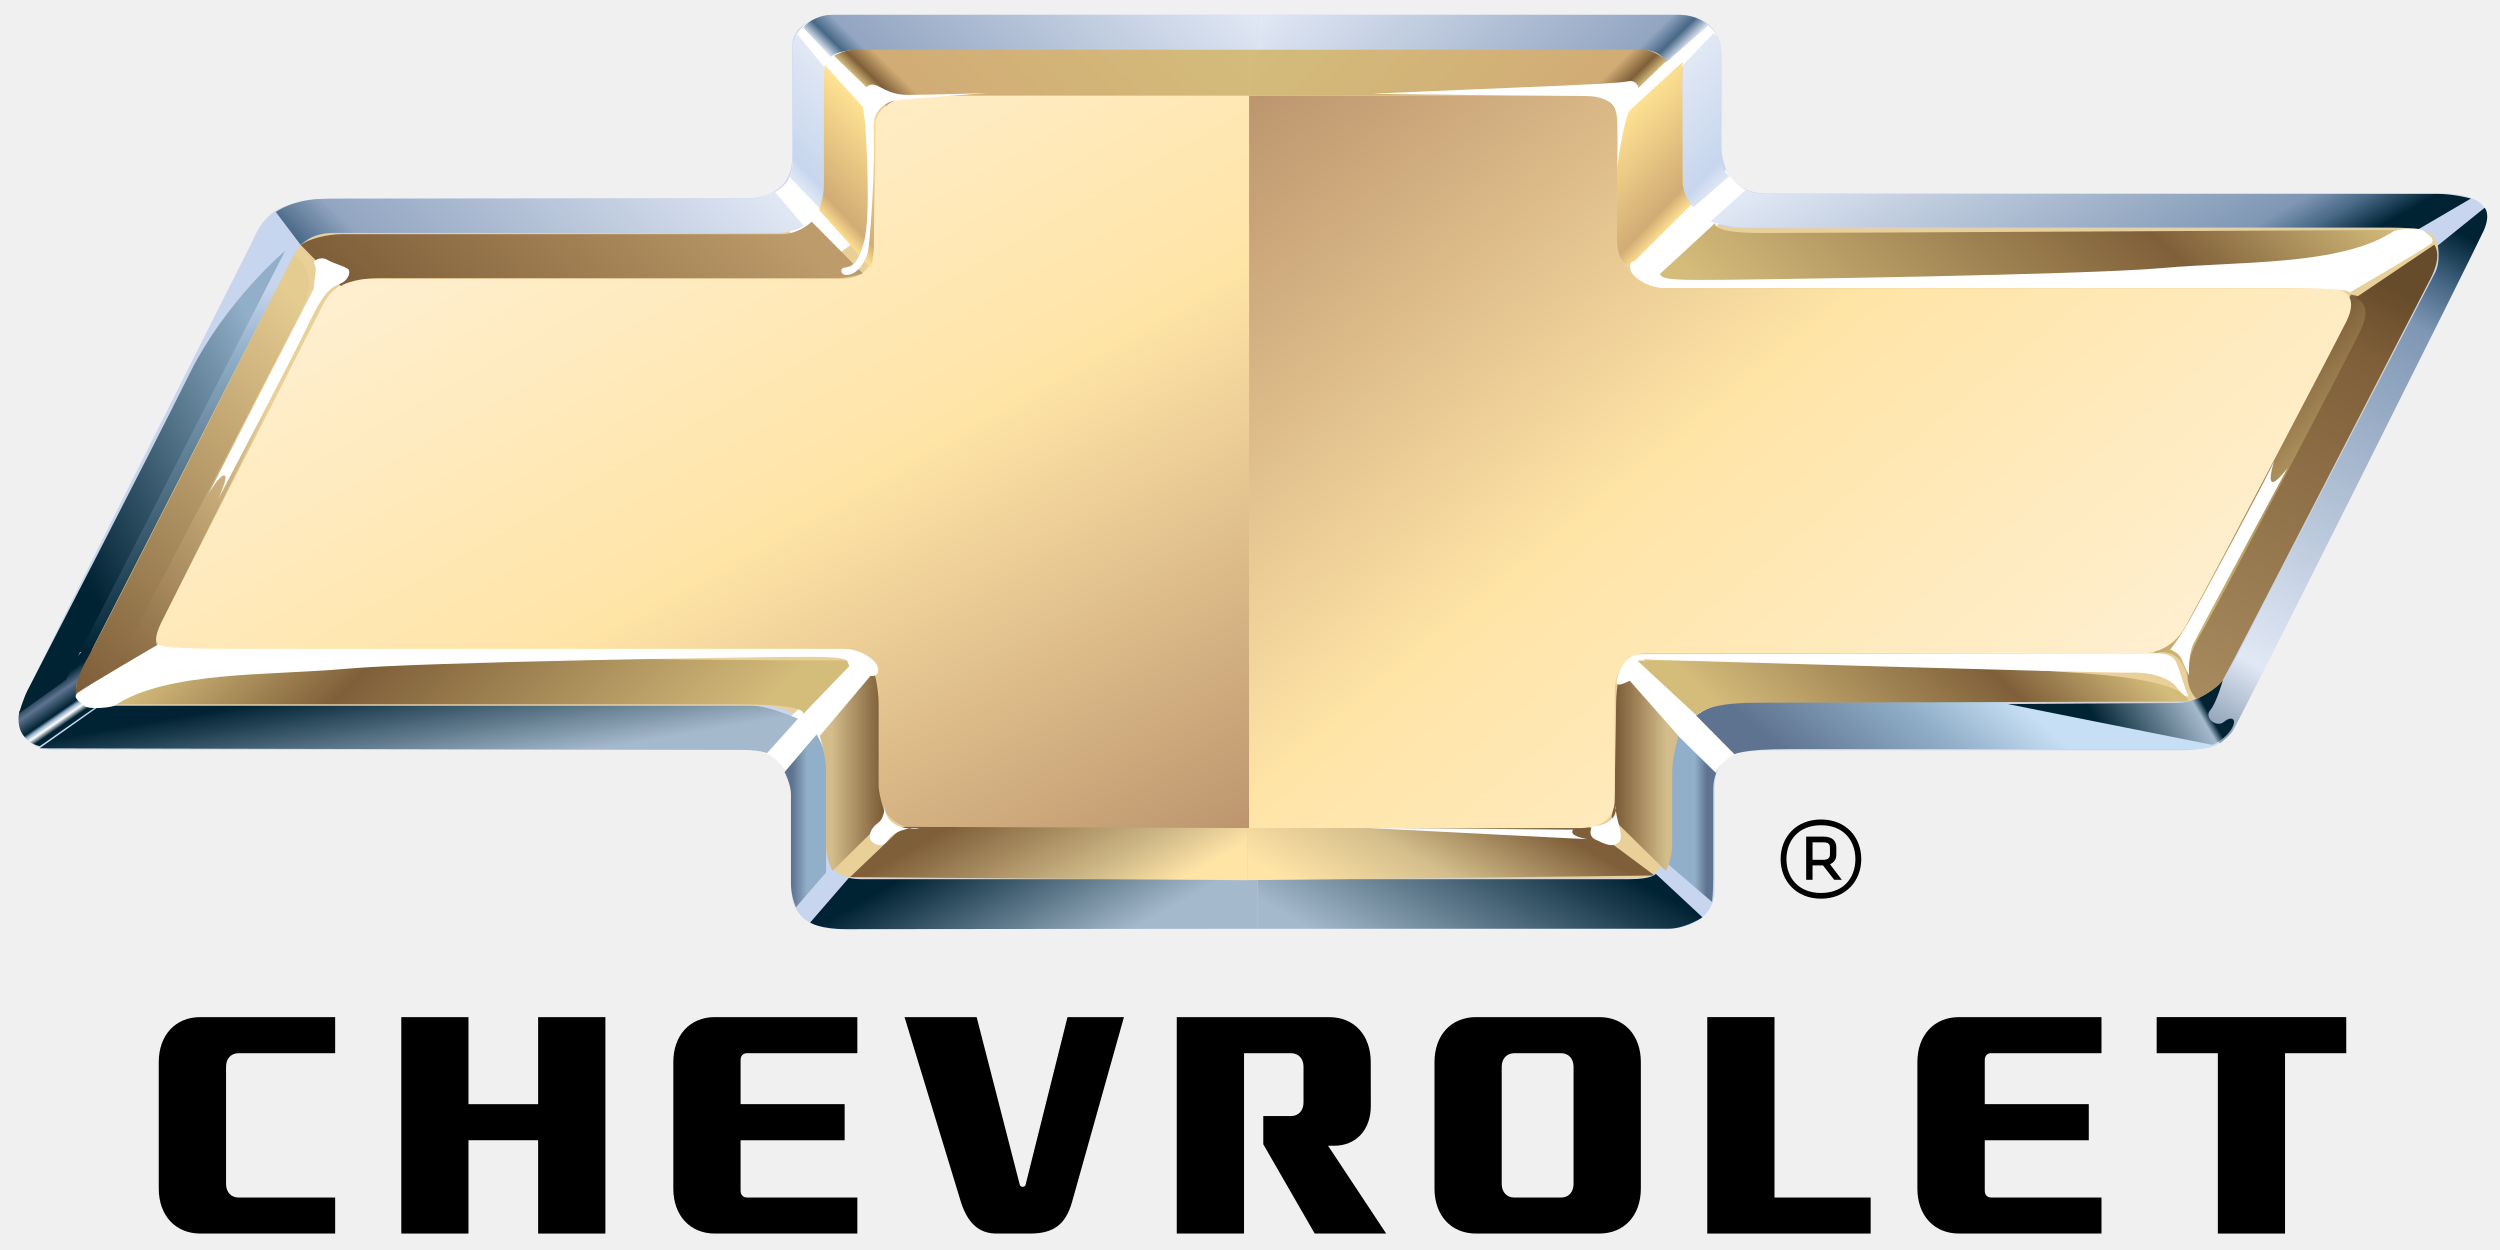
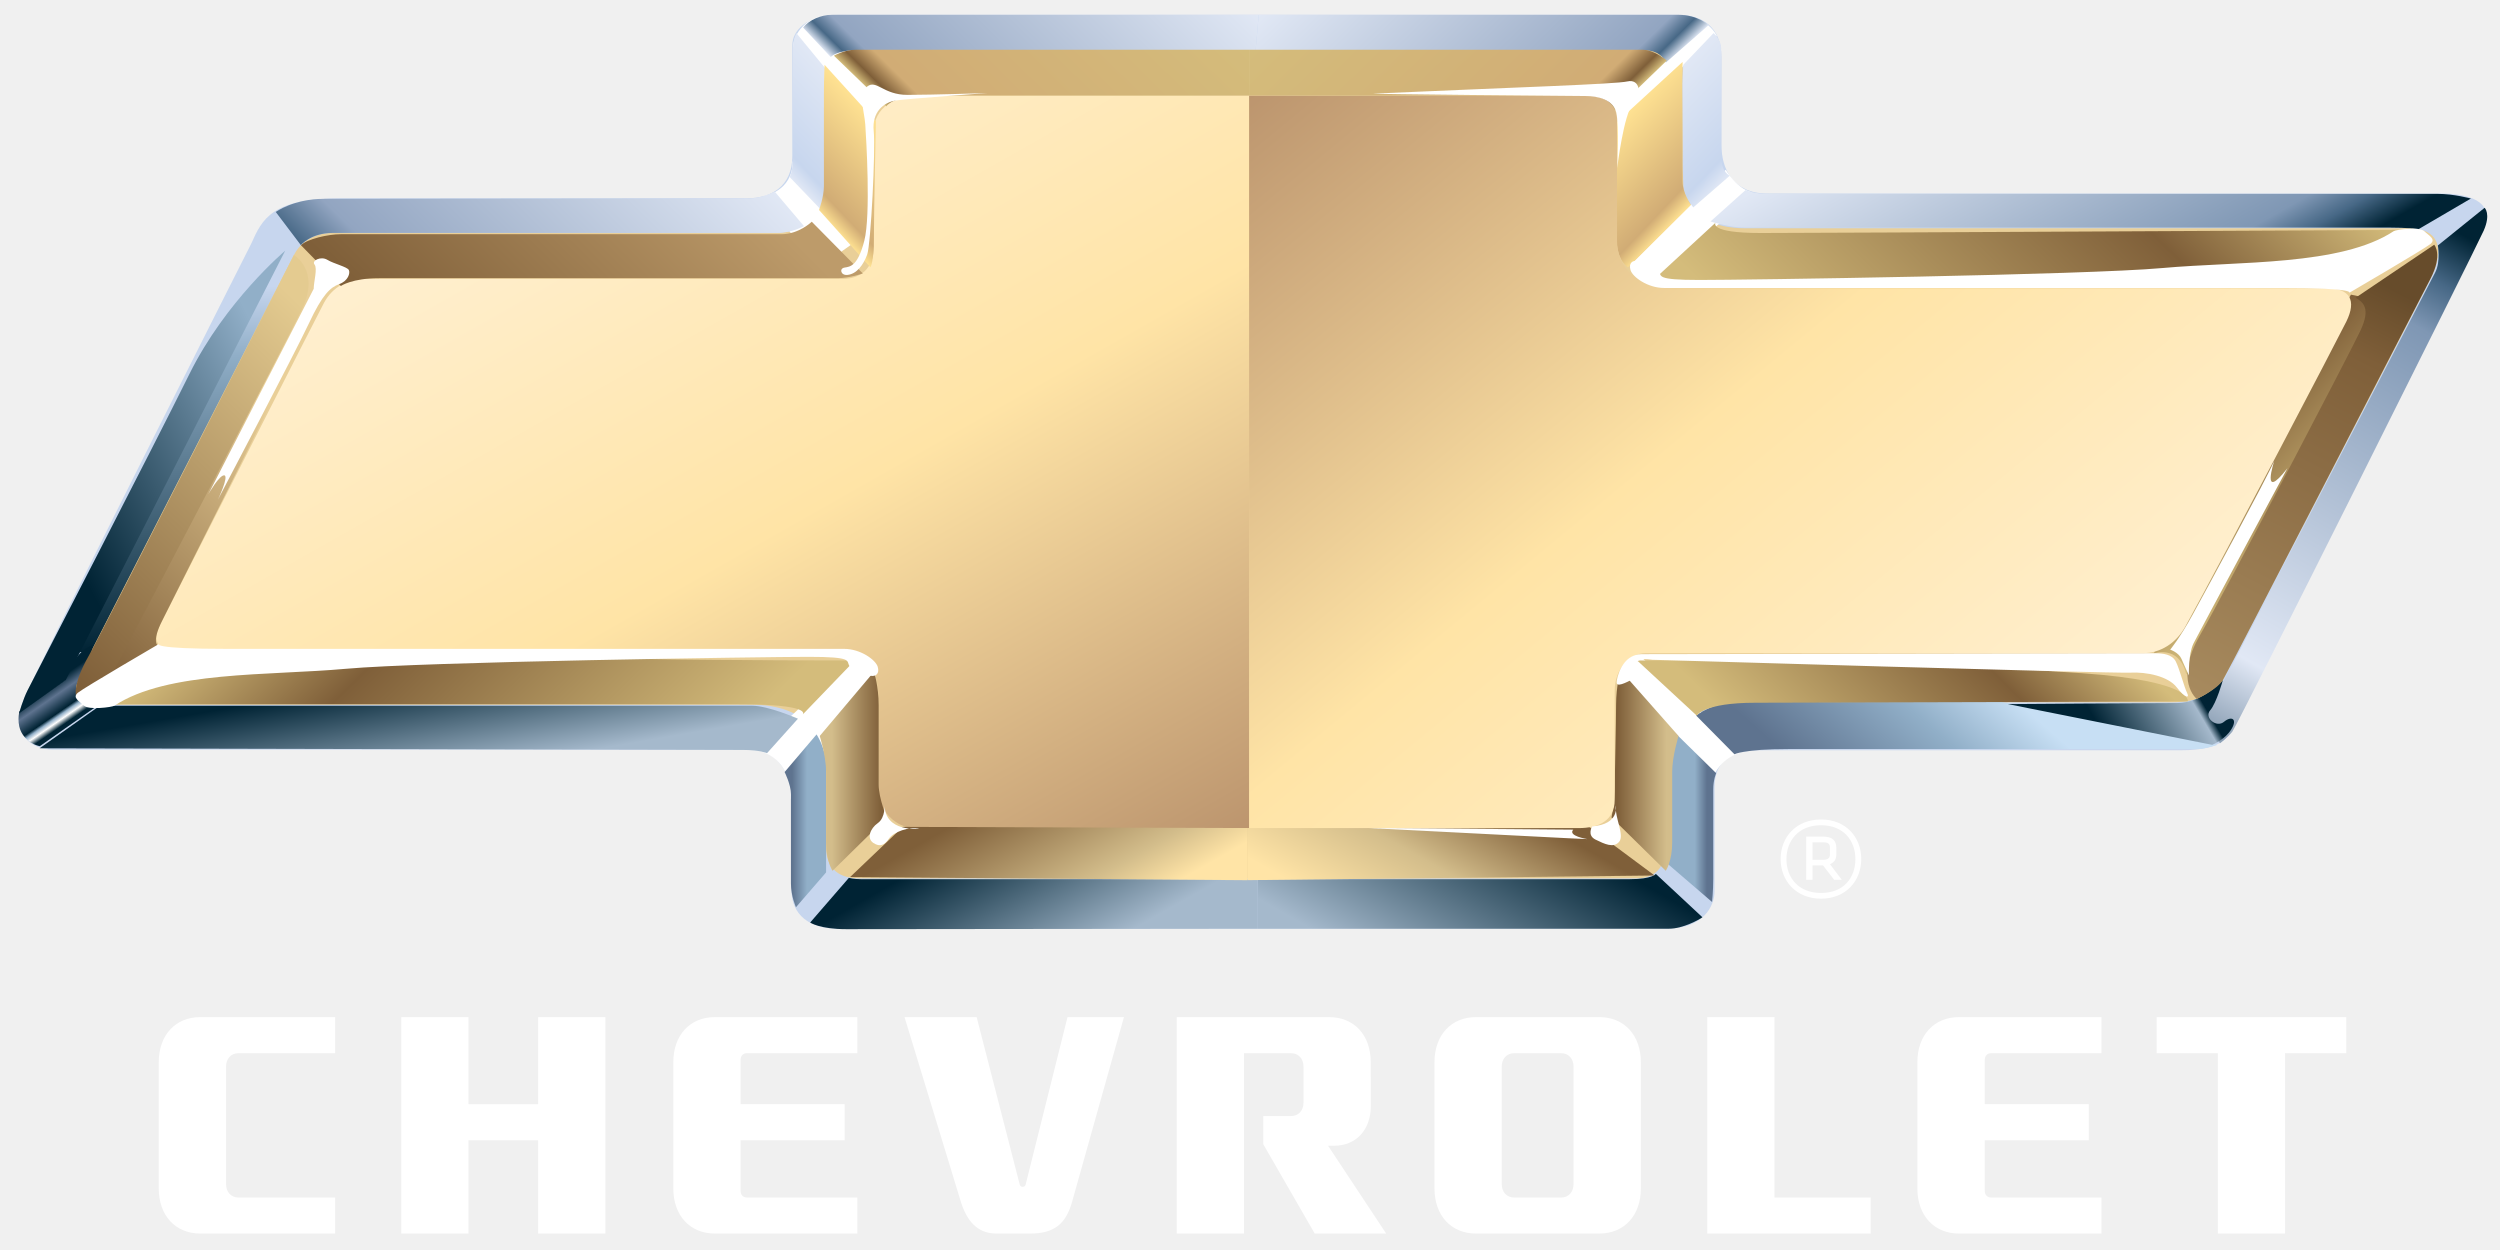
<svg xmlns="http://www.w3.org/2000/svg" width="64" height="32" viewBox="0 0 64 32" fill="none">
  <g clip-path="url(#clip0_601_667)">
    <path d="M6.431 6.239C6.717 5.597 6.962 5.075 8.76 5.075H19.14C19.712 5.075 20.284 4.794 20.284 3.992V1.144C20.284 0.821 20.611 0.379 21.469 0.379H42.965C43.578 0.379 44.069 0.7 44.069 1.463V3.711C44.069 4.313 44.354 4.955 45.253 4.955H62.499C63.111 4.955 63.929 5.115 63.561 5.878C63.193 6.64 57.595 17.795 57.215 18.54C57.069 18.826 56.956 19.207 55.822 19.207H45.222C44.719 19.207 43.893 19.207 43.893 20.161V22.816C43.893 23.198 43.602 23.77 42.679 23.77H21.411C20.747 23.77 20.262 23.436 20.262 22.784V20.447C20.262 19.938 19.986 19.192 19.21 19.192H1.357C0.79 19.192 0.256 18.762 0.596 17.936C0.936 17.109 6.431 6.239 6.431 6.239Z" fill="#C7D6EE" />
    <path d="M1.961 16.695L2.457 16.696L7.335 7.164L6.838 7.163L1.961 16.695Z" fill="url(#paint0_linear_601_667)" />
    <path d="M19.252 18.041H2.555C1.972 18.041 1.768 17.78 1.995 17.335C3.259 14.865 7.417 6.743 7.525 6.527C7.651 6.274 7.957 5.964 8.522 5.964H19.727C20.889 5.964 21.087 5.465 21.087 4.563V1.879C21.087 1.518 21.331 1.278 21.76 1.278H42.282C42.833 1.278 43.077 1.457 43.077 1.818V3.801C43.077 4.582 42.927 5.844 44.7 5.844H61.658C62.419 5.844 62.617 6.348 62.214 7.147C60.713 10.12 57.021 17.169 56.906 17.409C56.761 17.713 56.309 17.98 55.587 17.98H44.456C43.538 17.98 42.621 18.581 42.621 19.483V21.774C42.621 22.191 42.366 22.487 41.912 22.487H21.999C21.383 22.487 21.148 22.144 21.148 21.687V19.603C21.148 18.882 20.659 18.041 19.252 18.041Z" fill="#E9CF98" />
    <path d="M41.519 17.503L43.858 19.898C43.858 19.898 44.025 19.373 44.659 19.242L42.04 16.843C42.04 16.843 41.619 17.077 41.519 17.503Z" fill="white" />
    <path d="M19.306 19.209C19.306 19.209 20.242 19.242 20.242 20.456L22.413 17.306L21.812 16.879L19.306 19.209Z" fill="white" />
    <path d="M42.382 7.281L44.848 4.921C44.848 4.921 44.514 4.88 44.179 4.346L41.734 6.789L42.382 7.281Z" fill="white" />
    <path d="M41.316 2.458L43.594 0.549C43.594 0.549 43.845 0.693 43.95 0.919L41.567 3.074L41.316 2.458Z" fill="white" />
    <path d="M20.3 1.24C20.3 0.845 20.674 0.379 21.286 0.379L23.015 2.478C23.015 2.478 22.497 2.478 22.416 2.665C22.334 2.852 22.252 3.254 22.252 3.254L20.3 1.24Z" fill="white" />
    <path d="M19.554 5.02C19.554 5.02 20.293 4.905 20.293 4.13L22.006 6.11L20.914 6.885L19.554 5.02Z" fill="white" />
    <path d="M32.224 0.379L32.145 1.282H42.019C42.342 1.282 42.525 1.362 42.647 1.6L43.74 0.645C43.74 0.645 43.465 0.379 42.965 0.379H32.224Z" fill="url(#paint1_linear_601_667)" />
    <path d="M21.286 0.379C21.023 0.379 20.719 0.507 20.558 0.705L21.266 1.461C21.266 1.461 21.407 1.282 21.975 1.282H32.145L32.224 0.379H21.286Z" fill="url(#paint2_linear_601_667)" />
    <path d="M20.3 1.241V3.992C20.3 4.424 20.212 4.53 20.212 4.53L20.994 5.346C20.994 5.346 21.106 5.064 21.106 4.891V2.165C21.106 1.992 21.122 1.742 21.122 1.742L20.388 0.849C20.388 0.849 20.3 1.005 20.3 1.241Z" fill="url(#paint3_linear_601_667)" />
    <path d="M43.093 1.658C43.093 1.658 43.072 1.978 43.072 2.15C43.072 2.322 43.093 4.646 43.093 4.819C43.093 4.991 43.348 5.31 43.348 5.31L44.284 4.497C44.284 4.497 44.062 4.424 44.062 3.992V1.241C44.062 1.005 43.866 0.849 43.866 0.849L43.093 1.658Z" fill="url(#paint4_linear_601_667)" />
    <path d="M19.199 5.078C18.906 5.078 8.834 5.09 8.297 5.09C7.518 5.09 7.06 5.427 7.06 5.427L7.701 6.274C7.701 6.274 7.957 5.963 8.523 5.963H19.888C20.284 5.963 20.581 5.788 20.581 5.788L19.839 4.912C19.839 4.912 19.474 5.078 19.199 5.078Z" fill="url(#paint5_linear_601_667)" />
    <path d="M1.66 17.409L0.498 18.209C0.498 18.209 0.406 18.539 0.58 18.801C0.754 19.061 1.019 19.102 1.019 19.102L2.531 18.041C2.531 18.041 1.675 18.001 2.031 17.379C2.387 16.757 2.368 16.522 2.368 16.522C2.368 16.522 1.952 16.589 1.66 17.409Z" fill="url(#paint6_linear_601_667)" />
    <path d="M4.849 9.575C3.923 11.448 0.812 17.462 0.703 17.677C0.594 17.891 0.485 18.265 0.485 18.265L1.684 17.409L7.301 6.418C7.301 6.418 5.775 7.702 4.849 9.575Z" fill="url(#paint7_linear_601_667)" />
    <path d="M2.555 18.067L1.014 19.156C1.014 19.156 18.564 19.198 19.007 19.198C19.45 19.198 19.636 19.281 19.636 19.281L20.427 18.399C20.427 18.399 19.672 18.067 19.252 18.067H2.555Z" fill="url(#paint8_linear_601_667)" />
    <path d="M20.086 19.764C20.086 19.764 20.248 20.083 20.248 20.337V22.616C20.248 22.942 20.377 23.225 20.377 23.225L21.148 22.333V19.603C21.148 19.167 20.904 18.801 20.904 18.801L20.086 19.764Z" fill="url(#paint9_linear_601_667)" />
    <path d="M42.619 19.321V22.051L43.829 23.091C43.829 23.091 43.859 22.814 43.859 22.488V20.208C43.859 19.954 43.934 19.794 43.934 19.794L42.876 18.755C42.876 18.755 42.619 18.884 42.619 19.321Z" fill="url(#paint10_linear_601_667)" />
    <path d="M41.713 22.507H32.2V23.775H42.727C43.085 23.775 43.502 23.541 43.582 23.482L42.389 22.371C42.389 22.371 42.31 22.507 41.713 22.507Z" fill="url(#paint11_linear_601_667)" />
    <path d="M20.74 23.617C20.74 23.617 20.985 23.787 21.67 23.787C22.354 23.787 32.2 23.775 32.2 23.775V22.507H22.038C21.854 22.507 21.731 22.473 21.731 22.473L20.74 23.617Z" fill="url(#paint12_linear_601_667)" />
    <path d="M23.473 2.452C22.922 2.452 22.372 2.753 22.372 3.354V6.298C22.372 6.898 22.004 7.139 21.576 7.139H9.393C8.898 7.139 8.515 7.342 8.295 7.751C8.115 8.087 5.073 14.076 4.09 16.012C3.876 16.431 4.063 16.687 4.61 16.687H21.638C22.372 16.687 22.494 17.348 22.494 18.009V20.297C22.494 20.718 22.922 21.199 23.412 21.199H31.978V2.452H23.473Z" fill="url(#paint13_linear_601_667)" />
    <path d="M43.421 18.318L44.402 19.309C44.402 19.309 44.646 19.175 45.791 19.175H56.253C56.47 19.175 56.77 19.068 56.77 19.068L51.24 17.971C51.24 17.971 44.837 17.976 44.538 17.971C44.527 17.971 44.515 17.971 44.504 17.971C43.855 17.971 43.421 18.318 43.421 18.318Z" fill="url(#paint14_linear_601_667)" />
    <path d="M43.789 5.669C43.789 5.669 44.267 5.826 44.658 5.826H61.129C61.631 5.826 61.923 5.862 61.923 5.862L63.254 5.083C63.254 5.083 62.827 4.963 62.4 4.963H45.293C44.866 4.963 44.688 4.865 44.688 4.865L43.789 5.669Z" fill="url(#paint15_linear_601_667)" />
    <path d="M62.409 6.284C62.409 6.284 62.484 6.694 62.342 6.973C62.2 7.252 57.221 16.869 56.996 17.311C56.771 17.752 56.263 17.915 56.263 17.915L56.83 19.029C56.83 19.029 57.031 18.879 57.15 18.727C57.268 18.577 63.394 6.334 63.583 5.904C63.772 5.474 63.606 5.319 63.606 5.319L62.409 6.284Z" fill="url(#paint16_linear_601_667)" />
    <path d="M55.735 17.998C55.081 17.998 51.403 18.025 51.403 18.025L56.634 19.068C56.634 19.068 56.961 18.935 57.124 18.667C57.288 18.399 57.124 18.319 56.933 18.479C56.743 18.641 56.416 18.373 56.579 18.186C56.743 17.998 56.906 17.409 56.906 17.409C56.906 17.409 56.389 17.998 55.735 17.998Z" fill="url(#paint17_linear_601_667)" />
    <path d="M7.074 17.17C3.649 17.394 2.555 18.03 2.555 18.03H18.913C20.773 18.03 20.561 18.28 20.55 18.291L21.882 16.908C21.882 16.908 18.647 16.908 16.591 16.871C16.33 16.866 16.037 16.864 15.716 16.864C13.519 16.864 10.065 16.974 7.074 17.17ZM20.55 18.292C20.55 18.292 20.55 18.292 20.55 18.291L20.55 18.292Z" fill="url(#paint18_linear_601_667)" />
    <path d="M45.658 16.871C44.202 16.908 41.911 16.908 41.911 16.908L43.438 18.321C43.438 18.321 43.595 17.99 44.943 17.99C46.291 17.99 56.007 17.957 56.007 17.957C56.007 17.957 56.171 17.436 53.31 17.235C51.056 17.077 47.656 16.867 46.011 16.867C45.882 16.867 45.764 16.868 45.658 16.871Z" fill="url(#paint19_linear_601_667)" />
    <path d="M42.197 7.287C42.197 7.287 44.489 7.287 45.944 7.324C47.4 7.361 56.223 6.968 58.65 6.744C61.077 6.52 61.851 5.884 61.851 5.884C61.851 5.884 46.424 5.965 45.076 5.965C43.729 5.965 43.917 5.702 43.917 5.702L42.197 7.287Z" fill="url(#paint20_linear_601_667)" />
    <path d="M20.985 18.841C20.985 18.841 21.149 19.362 21.149 19.764V21.57C21.149 22.051 21.312 22.293 21.312 22.293L22.702 20.927C22.702 20.927 22.494 20.446 22.494 20.085V18.049C22.494 17.578 22.375 17.195 22.375 17.195L20.985 18.841Z" fill="url(#paint21_linear_601_667)" />
    <path d="M41.372 18.037C41.372 18.508 41.339 19.768 41.339 20.13C41.339 20.49 41.255 20.927 41.255 20.927L42.644 22.293C42.644 22.293 42.808 22.051 42.808 21.57V19.764C42.808 19.362 42.971 18.841 42.971 18.841L41.483 17.157C41.483 17.157 41.372 17.567 41.372 18.037Z" fill="url(#paint22_linear_601_667)" />
    <path d="M21.762 22.453L31.896 22.533L31.937 22.532V21.199L23.11 21.168L21.762 22.453Z" fill="url(#paint23_linear_601_667)" />
    <path d="M31.978 21.199H31.937V22.532L42.358 22.413L40.683 21.168L31.978 21.199Z" fill="url(#paint24_linear_601_667)" />
    <path d="M21.899 1.274C21.613 1.274 21.348 1.426 21.348 1.426L22.691 2.724C22.691 2.724 22.823 2.442 23.77 2.442H31.978V1.274H21.899Z" fill="url(#paint25_linear_601_667)" />
    <path d="M31.978 1.274V2.442H40.186C41.132 2.442 41.328 2.846 41.328 2.846L42.671 1.549C42.671 1.549 42.344 1.274 42.057 1.274H31.978Z" fill="url(#paint26_linear_601_667)" />
    <path d="M21.092 2.408V4.765C21.092 5.045 20.967 5.376 20.967 5.376L22.282 6.843C22.282 6.843 22.371 6.721 22.371 6.11C22.371 5.499 22.424 3.108 22.424 3.108L21.109 1.659C21.109 1.659 21.092 2.042 21.092 2.408Z" fill="url(#paint27_linear_601_667)" />
    <path d="M41.383 3.136V6.066C41.383 6.677 41.674 6.843 41.674 6.843L43.282 5.252C43.282 5.252 43.072 4.919 43.072 4.64C43.072 4.361 43.059 2.657 43.059 2.29C43.059 1.924 43.075 1.585 43.075 1.585L41.383 3.136Z" fill="url(#paint28_linear_601_667)" />
    <path d="M20.005 5.996H8.726C8.399 5.996 7.868 6.117 7.704 6.277L8.726 7.321C8.726 7.321 9.012 7.121 9.707 7.121H21.435C21.762 7.121 22.088 7 22.088 7L20.781 5.676C20.781 5.676 20.454 5.996 20.005 5.996Z" fill="url(#paint29_linear_601_667)" />
    <path d="M55.133 16.731C55.133 16.731 55.764 16.498 55.962 17.234C55.962 17.234 56.12 17.468 56.554 16.846C56.988 16.227 61.093 7.932 61.053 7.815C61.013 7.699 60.184 7.543 60.184 7.543L55.133 16.731Z" fill="url(#paint30_linear_601_667)" />
    <path d="M60.303 7.622C60.501 7.738 60.698 7.893 60.422 8.474C60.146 9.055 56.988 15.103 56.318 16.265C55.647 17.428 56.238 17.893 56.238 17.893C56.238 17.893 56.752 17.66 56.906 17.409C57.062 17.157 61.883 7.777 62.214 7.147C62.546 6.517 62.316 6.265 62.316 6.265L60.303 7.622Z" fill="url(#paint31_linear_601_667)" />
    <path d="M31.978 2.452V21.199H40.418C40.907 21.199 41.336 21.018 41.336 20.477V17.681C41.336 17.14 41.702 16.72 42.131 16.72H54.863C55.31 16.72 55.711 16.463 55.944 16.041C56.984 14.151 59.85 8.672 60.067 8.231C60.331 7.691 60.167 7.379 59.554 7.379H42.681C41.948 7.379 41.396 6.839 41.396 6.178V3.113C41.396 2.692 41.152 2.452 40.601 2.452H31.978Z" fill="url(#paint32_linear_601_667)" />
    <path d="M2.417 17.509L4.05 16.536C4.05 16.536 3.863 16.456 4.157 15.878C4.452 15.299 7.21 9.776 7.21 9.776L6.594 9.646L2.417 17.509Z" fill="url(#paint33_linear_601_667)" />
    <path d="M2.269 16.793C1.86 17.516 1.943 17.797 1.943 17.797L2.923 17.154C2.923 17.154 7.295 8.846 7.745 7.883C8.195 6.92 7.524 6.527 7.524 6.527C7.524 6.527 2.678 16.071 2.269 16.793Z" fill="url(#paint34_linear_601_667)" />
    <path d="M2.931 18.065C2.866 18.107 2.268 18.18 2.151 18.065C2.034 17.951 1.839 17.861 1.995 17.733C2.151 17.605 4.073 16.483 4.073 16.483C4.073 16.483 3.84 16.611 5.815 16.611H21.612C22.028 16.611 22.417 16.891 22.47 17.07C22.522 17.249 22.418 17.325 22.288 17.3C22.158 17.274 21.82 17.172 21.742 17.044C21.664 16.917 21.846 16.815 20.703 16.815C19.559 16.815 10.829 16.942 8.855 17.121C6.88 17.3 4.281 17.172 2.931 18.065Z" fill="white" />
    <path d="M61.28 5.917C61.345 5.875 61.943 5.803 62.06 5.917C62.176 6.032 62.372 6.121 62.216 6.249C62.06 6.376 60.137 7.499 60.137 7.499C60.137 7.499 60.37 7.372 58.396 7.372H42.598C42.182 7.372 41.793 7.092 41.741 6.913C41.689 6.734 41.793 6.657 41.922 6.683C42.053 6.709 42.39 6.811 42.468 6.938C42.546 7.066 42.364 7.167 43.508 7.167C44.651 7.167 53.38 7.04 55.356 6.862C57.33 6.683 59.929 6.811 61.28 5.917Z" fill="white" />
    <path d="M8.031 7.393C8.031 7.213 8.133 6.872 8.052 6.772C7.97 6.671 8.215 6.551 8.379 6.651C8.542 6.751 8.889 6.831 8.93 6.912C8.971 6.992 8.91 7.192 8.685 7.273C8.46 7.353 8.256 7.534 7.909 8.276C7.561 9.019 5.579 12.791 5.579 12.791C5.579 12.791 5.865 12.19 5.743 12.169C5.62 12.149 5.334 12.651 5.334 12.651L8.031 7.393Z" fill="white" />
    <path d="M21.693 7.038C21.524 7.055 21.477 6.873 21.621 6.85C21.766 6.826 21.958 6.815 22.126 6.164C22.295 5.513 22.175 3.54 22.151 3.185C22.126 2.83 21.958 2.405 22.199 2.216C22.439 2.027 22.608 2.429 23.234 2.429C23.86 2.429 25.28 2.382 25.28 2.382C25.28 2.382 23.282 2.523 22.945 2.571C22.608 2.618 22.319 2.877 22.367 3.351C22.416 3.824 22.295 6.259 22.199 6.519C22.103 6.779 21.934 7.015 21.693 7.038Z" fill="white" />
    <path d="M35.172 2.396C34.907 2.408 40.248 2.458 40.584 2.458C40.922 2.458 41.306 2.558 41.379 2.889C41.451 3.22 41.4 4.305 41.4 4.305C41.4 4.305 41.566 2.913 41.807 2.653C42.047 2.392 41.975 2.014 41.662 2.084C41.349 2.156 38.871 2.232 35.172 2.396Z" fill="white" />
    <path d="M42.304 16.89C42.136 16.866 41.944 16.843 41.895 16.984C41.847 17.125 42.111 17.22 41.847 17.361C41.584 17.502 41.387 17.589 41.387 17.471C41.387 17.353 41.523 16.747 42.028 16.747C42.532 16.747 54.98 16.724 55.174 16.724C55.365 16.724 55.606 16.747 55.701 16.936C55.797 17.125 55.917 17.597 55.99 17.739C56.061 17.88 55.941 17.88 55.725 17.597C55.509 17.314 54.957 17.196 54.525 17.22C54.093 17.243 42.304 16.89 42.304 16.89Z" fill="white" />
    <path d="M56.037 17.291C56.037 17.291 55.917 17.032 55.845 16.866C55.773 16.701 55.557 16.631 55.557 16.631C55.557 16.631 55.797 16.347 56.133 15.734C56.47 15.122 58.054 12.197 58.222 11.796C58.222 11.796 57.862 12.882 58.559 11.985C58.559 11.985 56.301 16.182 56.157 16.465C56.014 16.748 56.037 17.291 56.037 17.291Z" fill="white" />
    <path d="M22.644 20.592C22.644 20.592 22.672 20.931 22.472 21.071C22.271 21.212 22.185 21.466 22.357 21.579C22.529 21.692 22.644 21.635 22.759 21.466C22.874 21.297 23.276 21.156 23.534 21.212C23.534 21.212 22.644 21.324 22.644 20.592Z" fill="white" />
    <path d="M35.017 21.196C35.017 21.196 39.863 21.446 40.15 21.459C40.436 21.472 40.638 21.481 40.638 21.481C40.638 21.481 40.123 21.401 40.276 21.239L35.017 21.196Z" fill="white" />
    <path d="M40.76 21.156C40.76 21.156 40.617 21.382 40.846 21.494C41.076 21.606 41.306 21.719 41.45 21.55C41.593 21.381 41.335 20.93 41.363 20.62C41.363 20.62 41.478 21.1 40.76 21.156Z" fill="white" />
-     <path d="M46.67 21.564H46.401V22.011H46.67C46.806 22.011 46.847 21.958 46.847 21.87V21.705C46.847 21.592 46.793 21.564 46.67 21.564ZM46.67 22.155H46.401V22.523H46.238V21.417H46.67C46.914 21.417 47.01 21.524 47.01 21.705V21.87C47.01 21.99 46.968 22.07 46.847 22.124L47.15 22.523H46.956L46.67 22.155ZM46.619 22.86C47.196 22.86 47.498 22.472 47.498 21.995C47.498 21.519 47.196 21.126 46.619 21.126C46.043 21.126 45.733 21.519 45.733 21.995C45.733 22.472 46.043 22.86 46.619 22.86ZM46.619 20.979C47.258 20.979 47.648 21.433 47.648 21.993C47.648 22.546 47.258 23.006 46.619 23.006C45.977 23.006 45.584 22.546 45.584 21.993C45.584 21.433 45.977 20.979 46.619 20.979Z" fill="black" />
-     <path d="M13.776 28.267H11.993V26.039H10.273V31.579H11.993V29.19H13.776V31.579H15.498V26.039H13.776V28.267Z" fill="black" />
-     <path d="M45.427 30.657V26.038H43.706V31.579H47.889V30.657H45.427Z" fill="black" />
-     <path d="M55.211 26.038V26.962H56.777V31.579H58.497V26.962H60.064V26.038H55.211Z" fill="black" />
-     <path d="M4.064 27.192C4.064 26.5 4.49 26.038 5.129 26.038H8.58V26.962H6.106C5.914 26.962 5.787 27.101 5.787 27.308V30.309C5.787 30.517 5.914 30.657 6.106 30.657H8.58V31.579H5.129C4.49 31.579 4.064 31.116 4.064 30.425V27.192Z" fill="black" />
-     <path d="M33.998 29.331L35.486 31.579H33.657L32.34 29.293V28.571H33.05C33.242 28.571 33.37 28.431 33.37 28.224V27.308C33.37 27.102 33.242 26.962 33.05 26.962H31.847V31.579H30.125V26.039H34.027C34.667 26.039 35.091 26.5 35.091 27.192L35.093 28.312C35.093 28.922 34.718 29.331 34.153 29.331H33.998Z" fill="black" />
-     <path d="M39.965 30.657C40.155 30.657 40.283 30.517 40.283 30.31V27.308C40.283 27.102 40.155 26.962 39.965 26.962H38.764C38.573 26.962 38.444 27.102 38.444 27.308V30.31C38.444 30.517 38.573 30.657 38.764 30.657H39.965ZM36.723 27.192C36.723 26.5 37.148 26.038 37.787 26.038H40.941C41.579 26.038 42.006 26.5 42.006 27.192V30.425C42.006 31.117 41.579 31.579 40.941 31.579H37.787C37.148 31.579 36.723 31.117 36.723 30.425V27.192Z" fill="black" />
-     <path d="M23.156 26.038H25.002L26.104 30.322C26.112 30.36 26.14 30.383 26.18 30.383C26.219 30.383 26.25 30.36 26.257 30.322L27.328 26.038H28.773L27.438 30.793C27.277 31.334 26.985 31.579 26.372 31.579H25.513C25.119 31.579 24.798 31.379 24.605 30.789L23.156 26.038Z" fill="black" />
-     <path d="M18.959 30.482C18.959 30.588 19.022 30.656 19.119 30.656H21.948V31.579H18.301C17.663 31.579 17.237 31.116 17.237 30.426V27.192C17.237 26.5 17.663 26.038 18.301 26.038H21.948V26.962H19.119C19.022 26.962 18.959 27.031 18.959 27.136V28.266H21.623V29.19H18.959V30.482Z" fill="black" />
-     <path d="M50.81 30.482C50.81 30.588 50.873 30.656 50.968 30.656H53.798V31.579H50.152C49.513 31.579 49.085 31.116 49.085 30.426V27.192C49.085 26.5 49.513 26.038 50.152 26.038H53.798V26.962H50.968C50.873 26.962 50.81 27.031 50.81 27.136V28.266H53.473V29.19H50.81V30.482Z" fill="black" />
+     <path d="M46.67 21.564H46.401V22.011H46.67C46.806 22.011 46.847 21.958 46.847 21.87V21.705C46.847 21.592 46.793 21.564 46.67 21.564ZM46.67 22.155H46.401V22.523H46.238V21.417H46.67C46.914 21.417 47.01 21.524 47.01 21.705V21.87C47.01 21.99 46.968 22.07 46.847 22.124L47.15 22.523H46.956L46.67 22.155ZM46.619 22.86C47.196 22.86 47.498 22.472 47.498 21.995C47.498 21.519 47.196 21.126 46.619 21.126C46.043 21.126 45.733 21.519 45.733 21.995C45.733 22.472 46.043 22.86 46.619 22.86ZM46.619 20.979C47.258 20.979 47.648 21.433 47.648 21.993C47.648 22.546 47.258 23.006 46.619 23.006C45.977 23.006 45.584 22.546 45.584 21.993C45.584 21.433 45.977 20.979 46.619 20.979Z" fill="white" />
+     <path d="M13.776 28.267H11.993V26.039H10.273V31.579H11.993V29.19H13.776V31.579H15.498V26.039H13.776V28.267Z" fill="white" />
+     <path d="M45.427 30.657V26.038H43.706V31.579H47.889V30.657H45.427Z" fill="white" />
+     <path d="M55.211 26.038V26.962H56.777V31.579H58.497V26.962H60.064V26.038H55.211Z" fill="white" />
+     <path d="M4.064 27.192C4.064 26.5 4.49 26.038 5.129 26.038H8.58V26.962H6.106C5.914 26.962 5.787 27.101 5.787 27.308V30.309C5.787 30.517 5.914 30.657 6.106 30.657H8.58V31.579H5.129C4.49 31.579 4.064 31.116 4.064 30.425V27.192Z" fill="white" />
+     <path d="M33.998 29.331L35.486 31.579H33.657L32.34 29.293V28.571H33.05C33.242 28.571 33.37 28.431 33.37 28.224V27.308C33.37 27.102 33.242 26.962 33.05 26.962H31.847V31.579H30.125V26.039H34.027C34.667 26.039 35.091 26.5 35.091 27.192L35.093 28.312C35.093 28.922 34.718 29.331 34.153 29.331H33.998Z" fill="white" />
+     <path d="M39.965 30.657C40.155 30.657 40.283 30.517 40.283 30.31V27.308C40.283 27.102 40.155 26.962 39.965 26.962H38.764C38.573 26.962 38.444 27.102 38.444 27.308V30.31C38.444 30.517 38.573 30.657 38.764 30.657H39.965ZM36.723 27.192C36.723 26.5 37.148 26.038 37.787 26.038H40.941C41.579 26.038 42.006 26.5 42.006 27.192V30.425C42.006 31.117 41.579 31.579 40.941 31.579H37.787C37.148 31.579 36.723 31.117 36.723 30.425V27.192Z" fill="white" />
+     <path d="M23.156 26.038H25.002L26.104 30.322C26.112 30.36 26.14 30.383 26.18 30.383C26.219 30.383 26.25 30.36 26.257 30.322L27.328 26.038H28.773L27.438 30.793C27.277 31.334 26.985 31.579 26.372 31.579H25.513C25.119 31.579 24.798 31.379 24.605 30.789L23.156 26.038Z" fill="white" />
+     <path d="M18.959 30.482C18.959 30.588 19.022 30.656 19.119 30.656H21.948V31.579H18.301C17.663 31.579 17.237 31.116 17.237 30.426V27.192C17.237 26.5 17.663 26.038 18.301 26.038H21.948V26.962H19.119C19.022 26.962 18.959 27.031 18.959 27.136V28.266H21.623V29.19H18.959V30.482Z" fill="white" />
+     <path d="M50.81 30.482C50.81 30.588 50.873 30.656 50.968 30.656H53.798V31.579H50.152C49.513 31.579 49.085 31.116 49.085 30.426V27.192C49.085 26.5 49.513 26.038 50.152 26.038H53.798V26.962H50.968C50.873 26.962 50.81 27.031 50.81 27.136V28.266H53.473V29.19H50.81V30.482Z" fill="white" />
  </g>
  <defs>
    <linearGradient id="paint0_linear_601_667" x1="7.003" y1="7.326" x2="6.978" y2="16.748" gradientUnits="userSpaceOnUse">
      <stop stop-color="#C7D6EE" />
      <stop offset="0.185" stop-color="#91AFC8" />
      <stop offset="1" stop-color="#002334" />
    </linearGradient>
    <linearGradient id="paint1_linear_601_667" x1="34.785" y1="-2.137" x2="40.573" y2="3.756" gradientUnits="userSpaceOnUse">
      <stop stop-color="#E1E8F5" />
      <stop offset="0.899" stop-color="#92A5C1" />
      <stop offset="0.955" stop-color="#476886" />
      <stop offset="1" stop-color="#E1E8F5" />
    </linearGradient>
    <linearGradient id="paint2_linear_601_667" x1="23.569" y1="3.723" x2="29.49" y2="-2.306" gradientUnits="userSpaceOnUse">
      <stop stop-color="#E1E8F5" />
      <stop offset="0.039" stop-color="#476886" />
      <stop offset="0.09" stop-color="#92A5C1" />
      <stop offset="1" stop-color="#E1E8F5" />
    </linearGradient>
    <linearGradient id="paint3_linear_601_667" x1="19.707" y1="3.998" x2="21.638" y2="2.165" gradientUnits="userSpaceOnUse">
      <stop stop-color="#E1E8F5" />
      <stop offset="0.157" stop-color="#C7D6EE" />
      <stop offset="1" stop-color="#E1E8F5" />
    </linearGradient>
    <linearGradient id="paint4_linear_601_667" x1="44.689" y1="4.07" x2="42.645" y2="2.13" gradientUnits="userSpaceOnUse">
      <stop stop-color="#E1E8F5" />
      <stop offset="0.157" stop-color="#C7D6EE" />
      <stop offset="1" stop-color="#E1E8F5" />
    </linearGradient>
    <linearGradient id="paint5_linear_601_667" x1="10.422" y1="8.946" x2="17.062" y2="2.185" gradientUnits="userSpaceOnUse">
      <stop stop-color="#476886" />
      <stop offset="0.129" stop-color="#92A5C1" />
      <stop offset="1" stop-color="#E1E8F5" />
    </linearGradient>
    <linearGradient id="paint6_linear_601_667" x1="1.949" y1="18.328" x2="1.175" y2="17.203" gradientUnits="userSpaceOnUse">
      <stop stop-color="#002334" />
      <stop offset="0.107" stop-color="white" />
      <stop offset="0.185" stop-color="#91AFC8" />
      <stop offset="0.242" stop-color="#002334" />
      <stop offset="0.534" stop-color="#5E738F" />
      <stop offset="0.758" stop-color="#002334" />
      <stop offset="1" stop-color="#002334" />
    </linearGradient>
    <linearGradient id="paint7_linear_601_667" x1="7.607" y1="10.485" x2="1.55" y2="13.623" gradientUnits="userSpaceOnUse">
      <stop stop-color="#91AFC8" />
      <stop offset="1" stop-color="#002334" />
    </linearGradient>
    <linearGradient id="paint8_linear_601_667" x1="10.928" y1="19.934" x2="10.476" y2="17.326" gradientUnits="userSpaceOnUse">
      <stop stop-color="#A5B9CC" />
      <stop offset="1" stop-color="#002334" />
    </linearGradient>
    <linearGradient id="paint9_linear_601_667" x1="20.278" y1="21.013" x2="21.055" y2="21.013" gradientUnits="userSpaceOnUse">
      <stop stop-color="#5E738F" />
      <stop offset="0.489" stop-color="#91AFC8" />
      <stop offset="1" stop-color="#91AFC8" />
    </linearGradient>
    <linearGradient id="paint10_linear_601_667" x1="43.696" y1="20.923" x2="42.734" y2="20.923" gradientUnits="userSpaceOnUse">
      <stop stop-color="#5E738F" />
      <stop offset="0.32" stop-color="#91AFC8" />
      <stop offset="1" stop-color="#91AFC8" />
    </linearGradient>
    <linearGradient id="paint11_linear_601_667" x1="36.464" y1="25.421" x2="39.027" y2="20.901" gradientUnits="userSpaceOnUse">
      <stop stop-color="#A5B9CC" />
      <stop offset="1" stop-color="#002334" />
    </linearGradient>
    <linearGradient id="paint12_linear_601_667" x1="25.369" y1="21.189" x2="27.951" y2="25.743" gradientUnits="userSpaceOnUse">
      <stop stop-color="#002334" />
      <stop offset="0.775" stop-color="#A5B9CC" />
      <stop offset="1" stop-color="#A5B9CC" />
    </linearGradient>
    <linearGradient id="paint13_linear_601_667" x1="14.827" y1="4.047" x2="26.36" y2="24.385" gradientUnits="userSpaceOnUse">
      <stop stop-color="#FFEFCF" />
      <stop offset="0.461" stop-color="#FFE4A6" />
      <stop offset="1" stop-color="#BC956E" />
    </linearGradient>
    <linearGradient id="paint14_linear_601_667" x1="47.831" y1="21.172" x2="51.089" y2="17.475" gradientUnits="userSpaceOnUse">
      <stop stop-color="#5E738F" />
      <stop offset="0.607" stop-color="#91AFC8" />
      <stop offset="1" stop-color="#C7DFF4" />
    </linearGradient>
    <linearGradient id="paint15_linear_601_667" x1="51.151" y1="1.343" x2="55.446" y2="8.917" gradientUnits="userSpaceOnUse">
      <stop stop-color="#E1E8F5" />
      <stop offset="0.815" stop-color="#7F97B4" />
      <stop offset="0.904" stop-color="#476886" />
      <stop offset="1" stop-color="#002334" />
    </linearGradient>
    <linearGradient id="paint16_linear_601_667" x1="56.269" y1="18.477" x2="63.268" y2="6.135" gradientUnits="userSpaceOnUse">
      <stop stop-color="#8CA0B5" />
      <stop offset="0.14" stop-color="#E1E8F5" />
      <stop offset="0.815" stop-color="#7F97B4" />
      <stop offset="0.904" stop-color="#476886" />
      <stop offset="1" stop-color="#002334" />
    </linearGradient>
    <linearGradient id="paint17_linear_601_667" x1="53.782" y1="18.684" x2="56.306" y2="17.201" gradientUnits="userSpaceOnUse">
      <stop stop-color="#002334" />
      <stop offset="0.815" stop-color="#A5B9CC" />
      <stop offset="0.888" stop-color="#002334" />
      <stop offset="1" stop-color="#002334" />
    </linearGradient>
    <linearGradient id="paint18_linear_601_667" x1="7.874" y1="13.202" x2="16.055" y2="21.532" gradientUnits="userSpaceOnUse">
      <stop stop-color="#D4BC7B" />
      <stop offset="0.331" stop-color="#7F5F39" />
      <stop offset="1" stop-color="#D4BC7B" />
    </linearGradient>
    <linearGradient id="paint19_linear_601_667" x1="52.079" y1="14.368" x2="46.236" y2="20.318" gradientUnits="userSpaceOnUse">
      <stop stop-color="#D4BC7B" />
      <stop offset="0.331" stop-color="#7F5F39" />
      <stop offset="1" stop-color="#D4BC7B" />
    </linearGradient>
    <linearGradient id="paint20_linear_601_667" x1="57.062" y1="1.637" x2="47.616" y2="11.254" gradientUnits="userSpaceOnUse">
      <stop stop-color="#D4BC7B" />
      <stop offset="0.331" stop-color="#7F5F39" />
      <stop offset="1" stop-color="#D4BC7B" />
    </linearGradient>
    <linearGradient id="paint21_linear_601_667" x1="21.295" y1="19.744" x2="22.551" y2="19.744" gradientUnits="userSpaceOnUse">
      <stop stop-color="#D3BD8B" />
      <stop offset="1" stop-color="#7F5F39" />
    </linearGradient>
    <linearGradient id="paint22_linear_601_667" x1="42.662" y1="19.725" x2="41.405" y2="19.725" gradientUnits="userSpaceOnUse">
      <stop stop-color="#D3BD8B" />
      <stop offset="1" stop-color="#7F5F39" />
    </linearGradient>
    <linearGradient id="paint23_linear_601_667" x1="25.927" y1="20.256" x2="28.2" y2="24.264" gradientUnits="userSpaceOnUse">
      <stop stop-color="#7F5F39" />
      <stop offset="0.646" stop-color="#D3BD8B" />
      <stop offset="0.888" stop-color="#FFE4A6" />
      <stop offset="1" stop-color="#FFE4A6" />
    </linearGradient>
    <linearGradient id="paint24_linear_601_667" x1="38.047" y1="20.276" x2="35.564" y2="24.654" gradientUnits="userSpaceOnUse">
      <stop stop-color="#7F5F39" />
      <stop offset="0.455" stop-color="#D3BD8B" />
      <stop offset="0.888" stop-color="#FFE4A6" />
      <stop offset="1" stop-color="#FFE4A6" />
    </linearGradient>
    <linearGradient id="paint25_linear_601_667" x1="24.264" y1="4.29" x2="29.559" y2="-1.102" gradientUnits="userSpaceOnUse">
      <stop stop-color="#D4BC7B" />
      <stop offset="0.039" stop-color="#7F5F39" />
      <stop offset="0.107" stop-color="#D1AC75" />
      <stop offset="1" stop-color="#D4BC7B" />
    </linearGradient>
    <linearGradient id="paint26_linear_601_667" x1="39.771" y1="4.398" x2="34.383" y2="-1.088" gradientUnits="userSpaceOnUse">
      <stop stop-color="#D4BC7B" />
      <stop offset="0.039" stop-color="#7F5F39" />
      <stop offset="0.107" stop-color="#D1AC75" />
      <stop offset="1" stop-color="#D4BC7B" />
    </linearGradient>
    <linearGradient id="paint27_linear_601_667" x1="20.693" y1="5.169" x2="22.665" y2="3.297" gradientUnits="userSpaceOnUse">
      <stop stop-color="#FFE292" />
      <stop offset="0.157" stop-color="#D1AC75" />
      <stop offset="1" stop-color="#FFE292" />
    </linearGradient>
    <linearGradient id="paint28_linear_601_667" x1="43.386" y1="5.143" x2="41.33" y2="3.192" gradientUnits="userSpaceOnUse">
      <stop stop-color="#FFE292" />
      <stop offset="0.157" stop-color="#D1AC75" />
      <stop offset="1" stop-color="#FFE292" />
    </linearGradient>
    <linearGradient id="paint29_linear_601_667" x1="11.615" y1="9.861" x2="17.767" y2="3.598" gradientUnits="userSpaceOnUse">
      <stop stop-color="#7F5F39" />
      <stop offset="1" stop-color="#BD9B6A" />
    </linearGradient>
    <linearGradient id="paint30_linear_601_667" x1="56.798" y1="10.998" x2="59.415" y2="13.662" gradientUnits="userSpaceOnUse">
      <stop stop-color="#7F5F39" />
      <stop offset="1" stop-color="#D4BC7B" />
    </linearGradient>
    <linearGradient id="paint31_linear_601_667" x1="55.913" y1="17.61" x2="61.629" y2="6.401" gradientUnits="userSpaceOnUse">
      <stop stop-color="#A78A5E" />
      <stop offset="0.764" stop-color="#7F5F39" />
      <stop offset="0.916" stop-color="#674C2B" />
      <stop offset="1" stop-color="#674C2B" />
    </linearGradient>
    <linearGradient id="paint32_linear_601_667" x1="50.968" y1="20.142" x2="34.604" y2="0.287" gradientUnits="userSpaceOnUse">
      <stop stop-color="#FFEFCF" />
      <stop offset="0.461" stop-color="#FFE4A6" />
      <stop offset="1" stop-color="#BC956E" />
    </linearGradient>
    <linearGradient id="paint33_linear_601_667" x1="1.761" y1="16.589" x2="7.435" y2="10.812" gradientUnits="userSpaceOnUse">
      <stop stop-color="#7F5F39" />
      <stop offset="1" stop-color="#E9CF98" />
    </linearGradient>
    <linearGradient id="paint34_linear_601_667" x1="0.739" y1="16.245" x2="8.38" y2="8.465" gradientUnits="userSpaceOnUse">
      <stop stop-color="#7F5F39" />
      <stop offset="1" stop-color="#E4CB90" />
    </linearGradient>
    <clipPath id="clip0_601_667">
      <rect width="64" height="32" fill="white" />
    </clipPath>
  </defs>
</svg>
